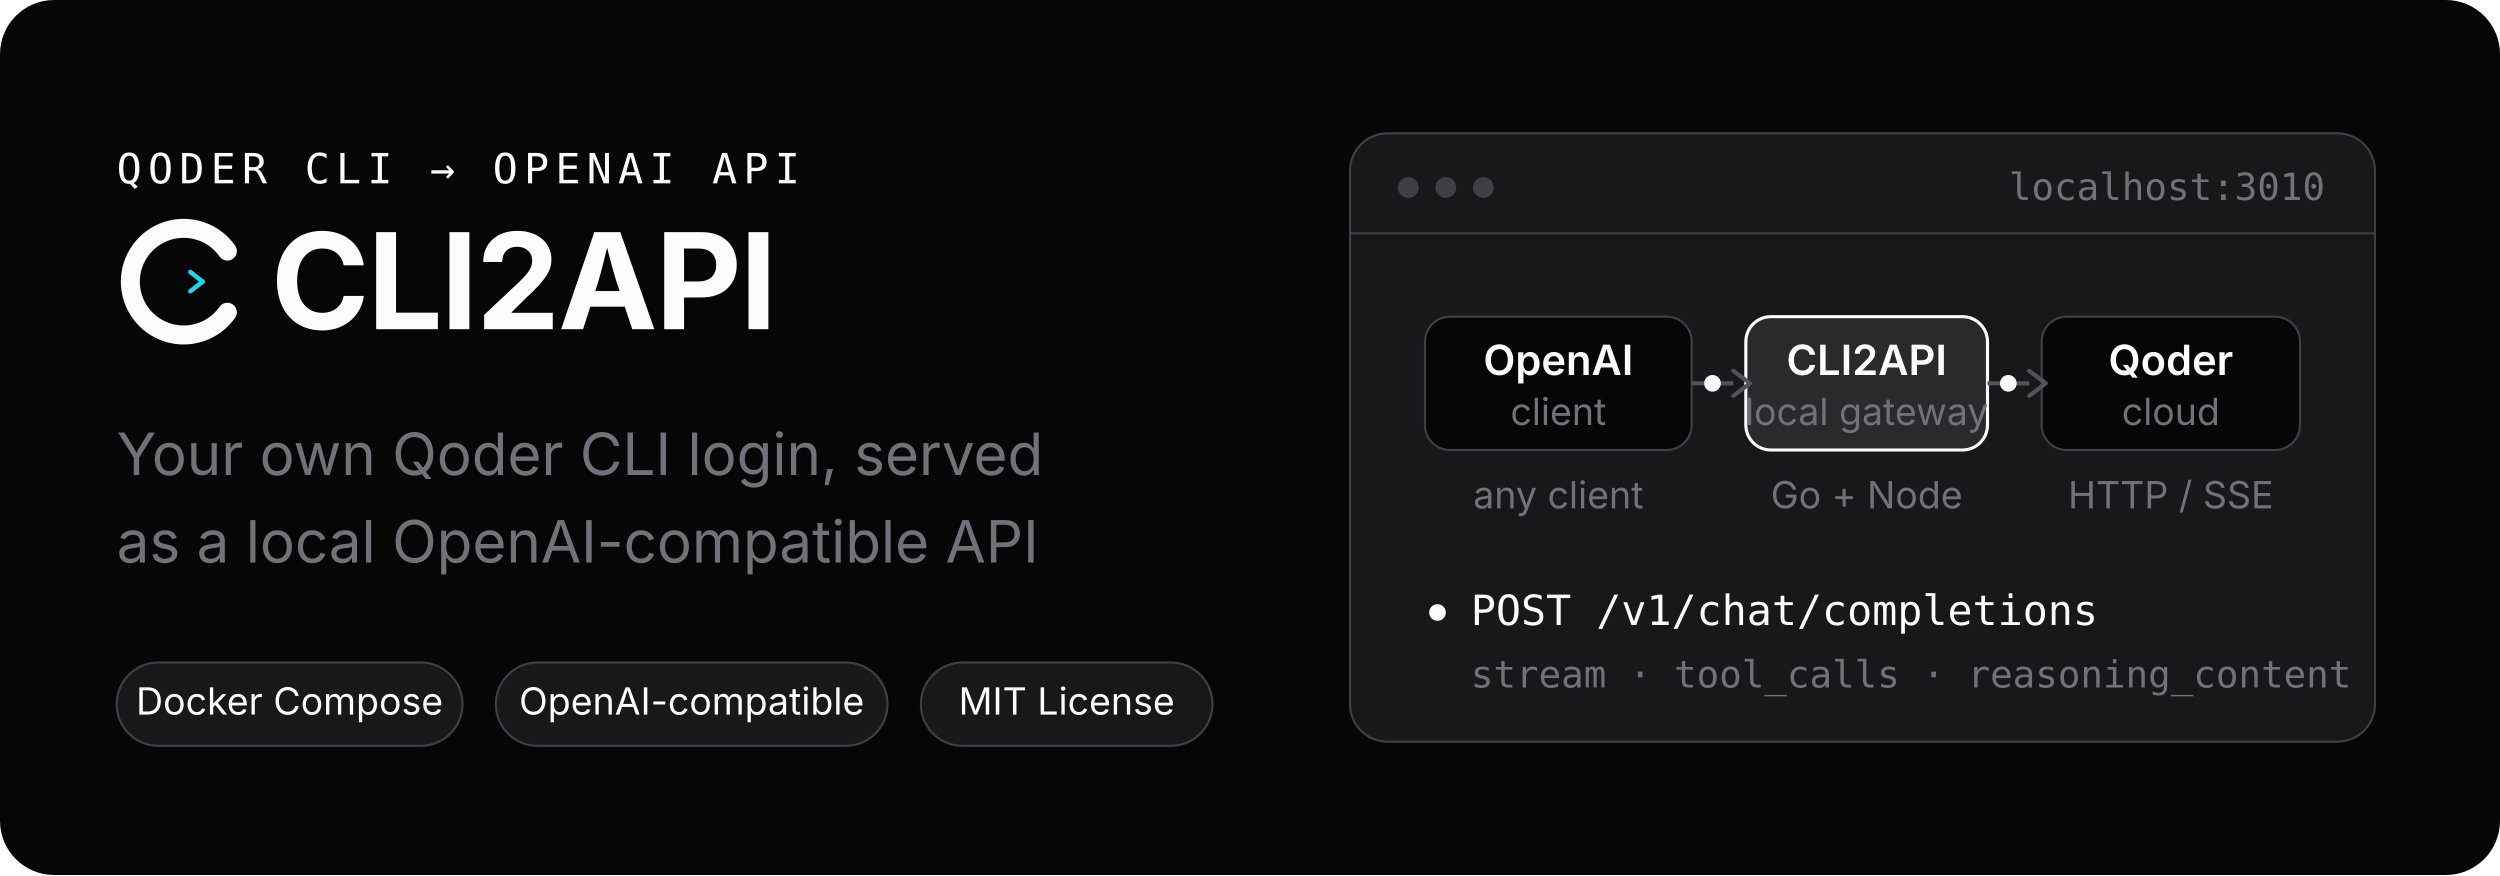
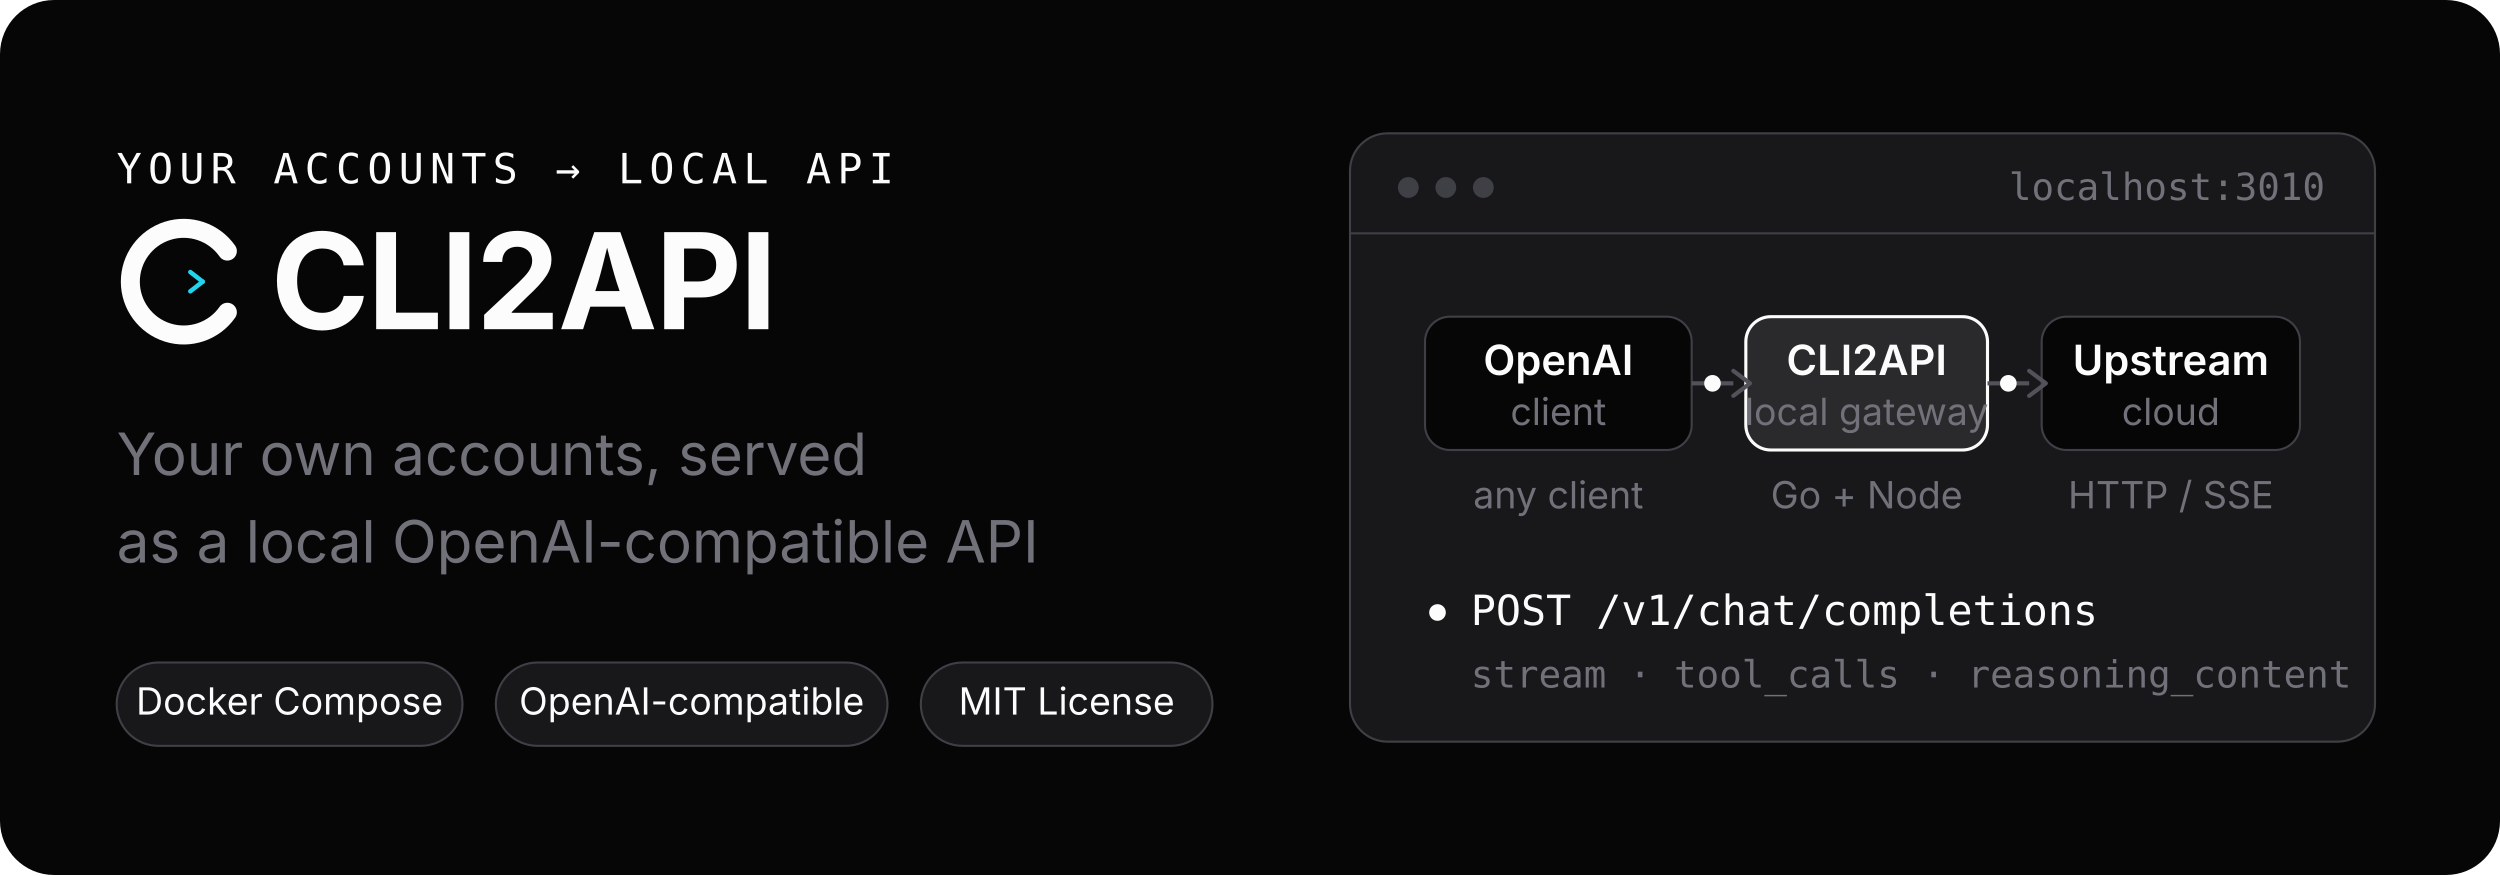
<svg xmlns="http://www.w3.org/2000/svg" width="1200" height="420" viewBox="0 0 1200 420" role="img" aria-labelledby="hero-title-en hero-desc-en" font-family="-apple-system, BlinkMacSystemFont, 'Segoe UI', 'PingFang SC', system-ui, sans-serif">
  <rect width="1200" height="420" rx="26" fill="#060607" />
  <g id="title-block">
-     <text x="56" y="88" font-family="ui-monospace, 'SF Mono', Menlo, Consolas, monospace" font-size="20" letter-spacing="3" fill="#FCFCFC">QODER CLI → OPENAI API</text>
+     <text x="56" y="88" font-family="ui-monospace, 'SF Mono', Menlo, Consolas, monospace" font-size="20" letter-spacing="3" fill="#FCFCFC">YOUR ACCOUNTS → LOCAL API</text>
    <g transform="translate(36 84) scale(0.8)" fill="none">
      <path fill="none" stroke="#FCFCFC" stroke-width="11.4" stroke-linecap="round" stroke-linejoin="round" d="M 91.413 45.646 A 32.000 32.000 0 1 0 91.413 82.354" />
      <path fill="none" stroke="#22D3EE" stroke-width="2.7" stroke-linecap="round" stroke-linejoin="round" d="M 69.200 58.228 L 76.600 64.000" />
      <path fill="none" stroke="#22D3EE" stroke-width="2.7" stroke-linecap="round" stroke-linejoin="round" d="M 69.200 69.772 L 76.600 64.000" />
    </g>
    <text x="130" y="158" font-size="64" font-weight="700" letter-spacing="-1" fill="#FCFCFC">CLI2API</text>
-     <text x="56" y="228" font-size="28" fill="#71717A">Your own Qoder CLI login, served</text>
+     <text x="56" y="228" font-size="28" fill="#71717A">Your own accounts, served</text>
    <text x="56" y="270" font-size="28" fill="#71717A">as a local OpenAI-compatible API</text>
    <g font-size="18" fill="#FCFCFC">
      <rect x="56" y="318" width="166" height="40" rx="20" fill="#18181B" stroke="#3F3F46" />
      <text x="139" y="343" text-anchor="middle">Docker Compose</text>
      <rect x="238" y="318" width="188" height="40" rx="20" fill="#18181B" stroke="#3F3F46" />
      <text x="332" y="343" text-anchor="middle">OpenAI-compatible</text>
      <rect x="442" y="318" width="140" height="40" rx="20" fill="#18181B" stroke="#3F3F46" />
      <text x="512" y="343" text-anchor="middle">MIT License</text>
    </g>
  </g>
  <g id="flow-panel">
    <rect x="648" y="64" width="492" height="292" rx="18" fill="#18181B" stroke="#3F3F46" />
    <circle cx="676" cy="90" r="5" fill="#3F3F46" />
    <circle cx="694" cy="90" r="5" fill="#3F3F46" />
    <circle cx="712" cy="90" r="5" fill="#3F3F46" />
    <text x="1116" y="96" text-anchor="end" font-family="ui-monospace, 'SF Mono', Menlo, Consolas, monospace" font-size="18" fill="#71717A">localhost:3010</text>
    <line x1="648" y1="112" x2="1140" y2="112" stroke="#3F3F46" />
    <rect x="684" y="152" width="128" height="64" rx="12" fill="#060607" stroke="#3F3F46" />
    <text x="748" y="180" text-anchor="middle" font-size="20" font-weight="600" fill="#FCFCFC">OpenAI</text>
    <text x="748" y="204" text-anchor="middle" font-size="18" fill="#71717A">client</text>
    <rect x="838" y="152" width="116" height="64" rx="12" fill="#FCFCFC" fill-opacity="0.08" stroke="#FCFCFC" stroke-width="1.5" />
    <text x="896" y="180" text-anchor="middle" font-size="20" font-weight="600" fill="#FCFCFC">CLI2API</text>
    <text x="896" y="204" text-anchor="middle" font-size="18" fill="#71717A">local gateway</text>
    <rect x="980" y="152" width="124" height="64" rx="12" fill="#060607" stroke="#3F3F46" />
-     <text x="1042" y="180" text-anchor="middle" font-size="20" font-weight="600" fill="#FCFCFC">Qoder</text>
+     <text x="1042" y="180" text-anchor="middle" font-size="20" font-weight="600" fill="#FCFCFC">Upstream</text>
    <text x="1042" y="204" text-anchor="middle" font-size="18" fill="#71717A">cloud</text>
    <line x1="812" y1="184" x2="832" y2="184" stroke="#52525B" stroke-width="2" />
    <path d="M832 178 l8 6 -8 6" fill="none" stroke="#52525B" stroke-width="2" stroke-linecap="round" stroke-linejoin="round" />
    <circle cx="822" cy="184" r="4" fill="#FCFCFC" />
    <line x1="954" y1="184" x2="974" y2="184" stroke="#52525B" stroke-width="2" />
    <path d="M974 178 l8 6 -8 6" fill="none" stroke="#52525B" stroke-width="2" stroke-linecap="round" stroke-linejoin="round" />
    <circle cx="964" cy="184" r="4" fill="#FCFCFC" />
    <text x="748" y="244" text-anchor="middle" font-size="18" fill="#71717A">any client</text>
    <text x="896" y="244" text-anchor="middle" font-size="18" fill="#71717A">Go + Node</text>
    <text x="1042" y="244" text-anchor="middle" font-size="18" fill="#71717A">HTTP / SSE</text>
    <circle cx="690" cy="294" r="4" fill="#FCFCFC" />
    <text x="706" y="300" font-family="ui-monospace, 'SF Mono', Menlo, Consolas, monospace" font-size="20" fill="#FCFCFC">POST /v1/chat/completions</text>
    <text x="706" y="330" font-family="ui-monospace, 'SF Mono', Menlo, Consolas, monospace" font-size="18" fill="#71717A">stream · tool_calls · reasoning_content</text>
  </g>
</svg>
